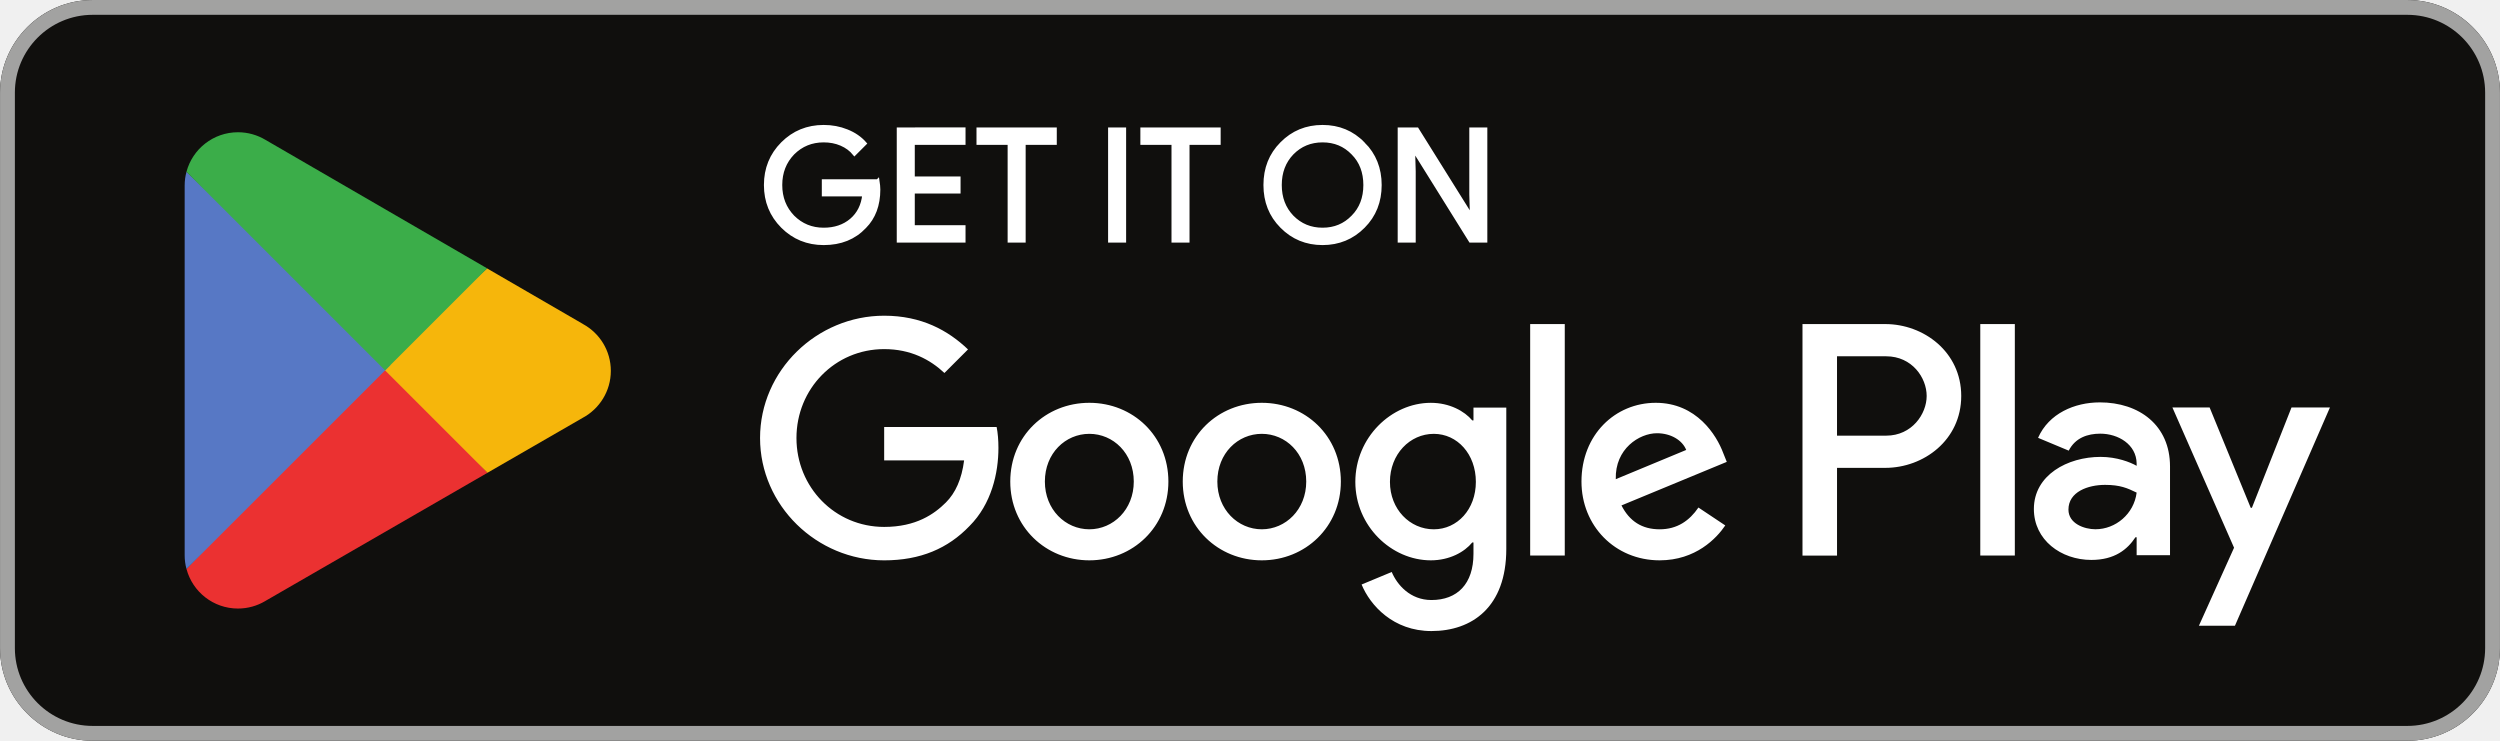
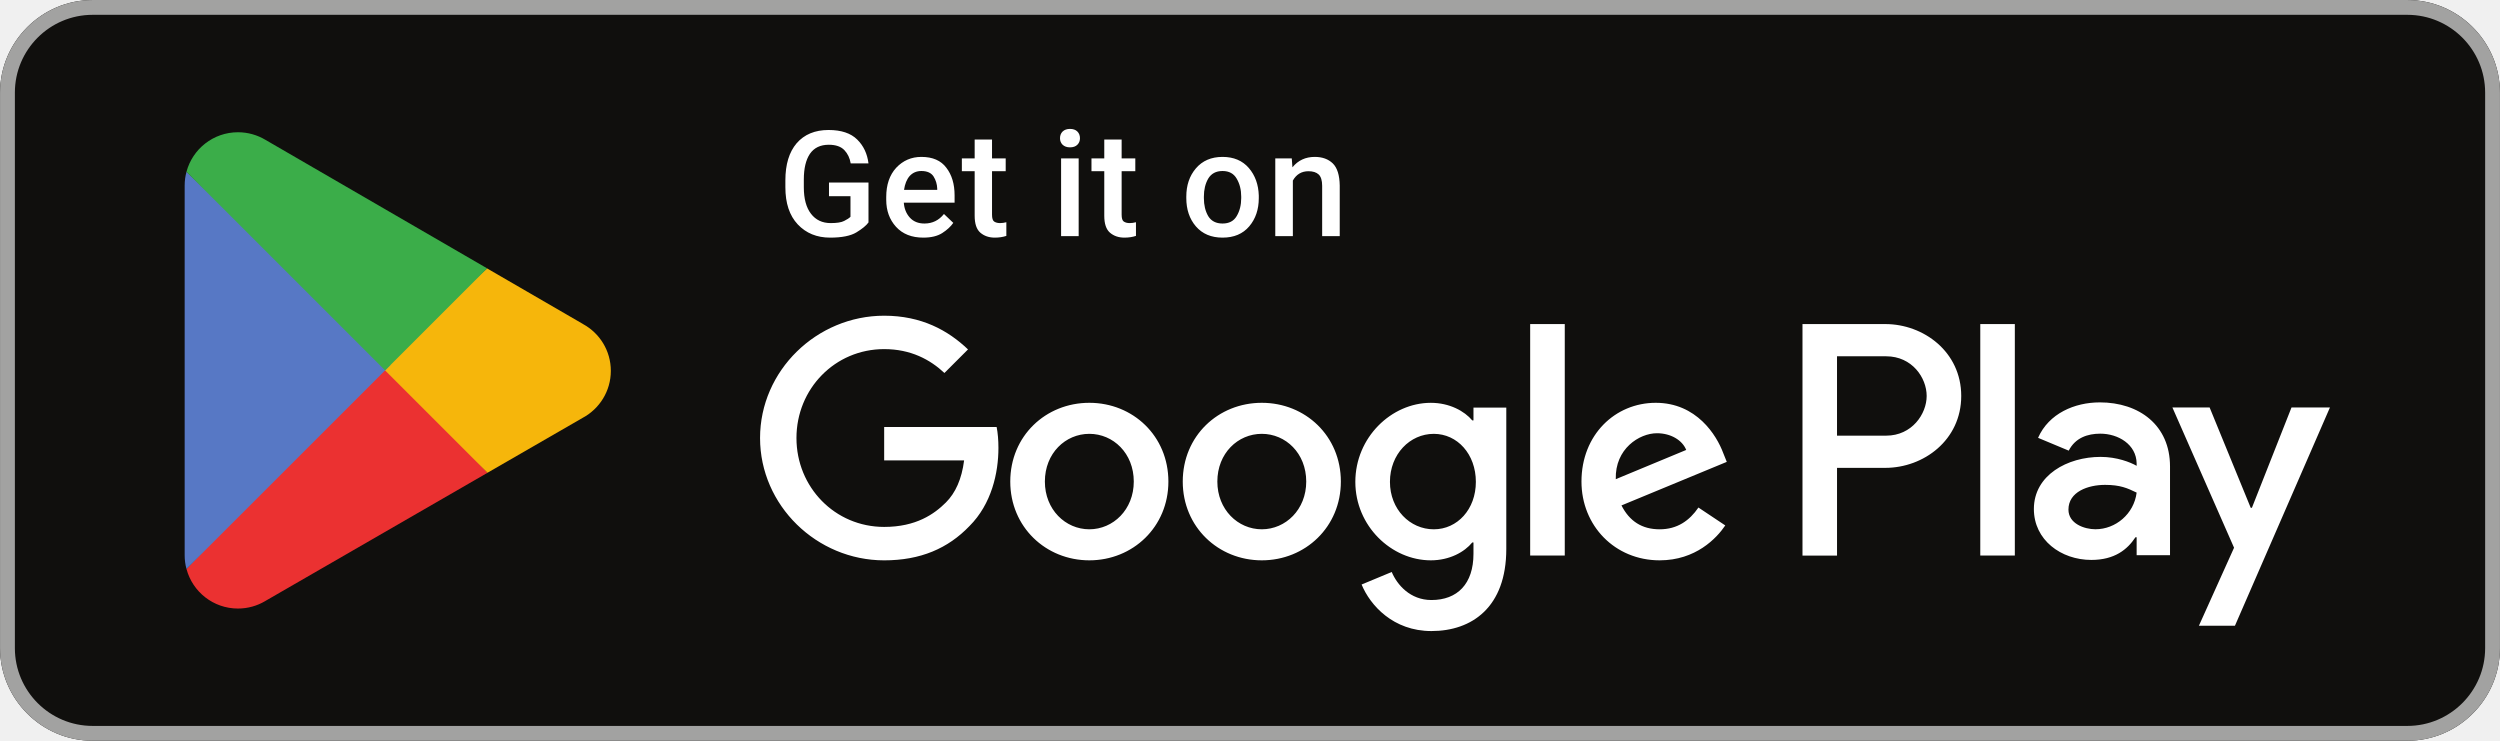
<svg xmlns="http://www.w3.org/2000/svg" id="svg51" width="180" height="53.333" version="1.1" viewBox="0 0 180 53.333" xml:space="preserve">
  <path id="path11" d="m173.33 53.333h-166.66c-3.667 0-6.667-3-6.667-6.667v-39.999c0-3.667 3-6.667 6.667-6.667h166.66c3.667 0 6.667 3 6.667 6.667v39.999c0 3.667-3 6.667-6.667 6.667" fill="#100f0d" stroke-width=".133" />
  <path id="path13" d="m173.33 1e-3h-166.66c-3.667 0-6.667 3-6.667 6.667v39.999c0 3.667 3 6.667 6.667 6.667h166.66c3.667 0 6.667-3 6.667-6.667v-39.999c0-3.667-3-6.667-6.667-6.667zm0 1.066c3.088 0 5.6 2.513 5.6 5.6v39.999c0 3.088-2.512 5.6-5.6 5.6h-166.66c-3.088 0-5.599-2.513-5.599-5.6v-39.999c0-3.088 2.511-5.6 5.599-5.6h166.66" fill="#a2a2a1" stroke-width=".133" />
  <path id="path35" d="m142.58 40h2.488v-16.669h-2.488zm22.409-10.664-2.852 7.226h-0.085l-2.96-7.226h-2.68l4.44 10.1-2.532 5.619h2.595l6.841-15.718zm-14.11 8.771c-0.813 0-1.951-0.408-1.951-1.416 0-1.286 1.416-1.78 2.637-1.78 1.093 0 1.609 0.235 2.273 0.557-0.193 1.544-1.523 2.638-2.96 2.638zm0.301-9.135c-1.801 0-3.667 0.794-4.439 2.552l2.208 0.922c0.472-0.922 1.351-1.222 2.273-1.222 1.287 0 2.595 0.771 2.616 2.144v0.171c-0.451-0.257-1.416-0.643-2.595-0.643-2.381 0-4.804 1.308-4.804 3.752 0 2.23 1.952 3.667 4.139 3.667 1.672 0 2.596-0.751 3.173-1.63h0.087v1.287h2.403v-6.391c0-2.959-2.211-4.61-5.061-4.61zm-15.376 2.394h-3.539v-5.713h3.539c1.86 0 2.916 1.54 2.916 2.857 0 1.292-1.056 2.857-2.916 2.857zm-0.064-8.034h-5.961v16.669h2.487v-6.315h3.475c2.757 0 5.468-1.996 5.468-5.176 0-3.18-2.711-5.177-5.468-5.177zm-32.507 14.778c-1.719 0-3.157-1.44-3.157-3.415 0-1.998 1.438-3.458 3.157-3.458 1.697 0 3.029 1.46 3.029 3.458 0 1.975-1.332 3.415-3.029 3.415zm2.857-7.84h-0.086c-0.558-0.666-1.633-1.267-2.985-1.267-2.836 0-5.435 2.492-5.435 5.692 0 3.179 2.599 5.649 5.435 5.649 1.353 0 2.427-0.602 2.985-1.288h0.086v0.816c0 2.17-1.16 3.33-3.029 3.33-1.524 0-2.47-1.095-2.857-2.019l-2.169 0.902c0.622 1.503 2.276 3.351 5.026 3.351 2.922 0 5.392-1.719 5.392-5.908v-10.181h-2.363zm4.082 9.73h2.491v-16.669h-2.491zm6.164-5.499c-0.064-2.191 1.698-3.308 2.965-3.308 0.989 0 1.825 0.494 2.106 1.203zm7.733-1.891c-0.472-1.267-1.911-3.608-4.854-3.608-2.922 0-5.349 2.298-5.349 5.671 0 3.179 2.406 5.671 5.628 5.671 2.599 0 4.103-1.589 4.726-2.513l-1.933-1.289c-0.645 0.945-1.525 1.568-2.793 1.568-1.267 0-2.169-0.58-2.748-1.719l7.582-3.136zm-60.409-1.868v2.406h5.756c-0.172 1.353-0.623 2.341-1.31 3.029-0.838 0.837-2.148 1.761-4.446 1.761-3.544 0-6.315-2.857-6.315-6.401s2.771-6.401 6.315-6.401c1.912 0 3.308 0.752 4.339 1.719l1.697-1.697c-1.44-1.375-3.351-2.427-6.036-2.427-4.855 0-8.936 3.952-8.936 8.807 0 4.854 4.081 8.807 8.936 8.807 2.62 0 4.597-0.859 6.143-2.47 1.59-1.59 2.084-3.823 2.084-5.628 0-0.558-0.043-1.073-0.129-1.503zm14.772 7.367c-1.719 0-3.201-1.418-3.201-3.437 0-2.041 1.482-3.436 3.201-3.436 1.718 0 3.2 1.396 3.2 3.436 0 2.019-1.482 3.437-3.2 3.437zm0-9.107c-3.137 0-5.693 2.384-5.693 5.671 0 3.265 2.556 5.671 5.693 5.671 3.136 0 5.692-2.406 5.692-5.671 0-3.287-2.556-5.671-5.692-5.671zm12.417 9.107c-1.718 0-3.2-1.418-3.2-3.437 0-2.041 1.483-3.436 3.2-3.436 1.719 0 3.2 1.396 3.2 3.436 0 2.019-1.482 3.437-3.2 3.437zm0-9.107c-3.136 0-5.691 2.384-5.691 5.671 0 3.265 2.556 5.671 5.691 5.671 3.137 0 5.693-2.406 5.693-5.671 0-3.287-2.556-5.671-5.693-5.671" fill="#fff" stroke-width=".133" />
  <path id="path37" d="m27.622 25.899-14.194 15.066c5.34e-4 0.003 0.002 0.006 0.002 0.009 0.435 1.636 1.93 2.841 3.703 2.841 0.709 0 1.375-0.192 1.945-0.528l0.045-0.027 15.978-9.22-7.479-8.141" fill="#eb3131" stroke-width=".133" />
  <path id="path39" d="m41.983 23.334-0.014-0.009-6.898-3.999-7.772 6.916 7.799 7.798 6.862-3.959c1.203-0.649 2.02-1.918 2.02-3.38 0-1.452-0.806-2.714-1.997-3.365" fill="#f6b60b" stroke-width=".133" />
  <path id="path41" d="m13.426 12.37c-0.085 0.315-0.13 0.644-0.13 0.987v26.623c0 0.342 0.044 0.672 0.131 0.986l14.684-14.681-14.684-13.914" fill="#5778c5" stroke-width=".133" />
  <path id="path43" d="m27.727 26.668 7.347-7.345-15.96-9.253c-0.58-0.347-1.257-0.548-1.982-0.548-1.773 0-3.27 1.207-3.705 2.845-5.34e-4 0.002-5.34e-4 0.003-5.34e-4 0.004l14.3 14.298" fill="#3bad49" stroke-width=".133" />
-   <path id="path33" d="m63.193 13.042h-3.889v0.963h2.915c-0.079 0.785-0.392 1.402-0.919 1.85-0.527 0.448-1.2 0.673-1.996 0.673-0.873 0-1.613-0.304-2.219-0.908-0.594-0.617-0.896-1.379-0.896-2.298 0-0.919 0.302-1.681 0.896-2.298 0.606-0.604 1.346-0.906 2.219-0.906 0.448 0 0.875 0.077 1.267 0.246 0.392 0.169 0.706 0.404 0.952 0.706l0.74-0.74c-0.335-0.381-0.76-0.673-1.288-0.885-0.527-0.213-1.077-0.315-1.671-0.315-1.165 0-2.152 0.404-2.958 1.21-0.806 0.808-1.21 1.804-1.21 2.981 0 1.177 0.404 2.175 1.21 2.981 0.806 0.806 1.794 1.21 2.958 1.21 1.223 0 2.198-0.392 2.948-1.188 0.66-0.662 0.998-1.558 0.998-2.679 0-0.19-0.023-0.392-0.056-0.604zm1.507-3.733v8.025h4.685v-0.985h-3.654v-2.546h3.296v-0.963h-3.296v-2.544h3.654v-0.988zm11.255 0.988v-0.988h-5.514v0.988h2.242v7.037h1.031v-7.037zm4.992-0.988h-1.031v8.025h1.031zm6.807 0.988v-0.988h-5.514v0.988h2.241v7.037h1.031v-7.037zm10.406 0.056c-0.796-0.819-1.771-1.223-2.935-1.223-1.167 0-2.142 0.404-2.937 1.21-0.796 0.796-1.187 1.794-1.187 2.981s0.392 2.185 1.187 2.981c0.796 0.806 1.771 1.21 2.937 1.21 1.154 0 2.139-0.404 2.935-1.21 0.796-0.796 1.187-1.794 1.187-2.981 0-1.177-0.392-2.173-1.187-2.969zm-5.133 0.671c0.594-0.604 1.323-0.906 2.198-0.906 0.873 0 1.602 0.302 2.185 0.906 0.594 0.594 0.885 1.369 0.885 2.298 0 0.931-0.292 1.704-0.885 2.298-0.583 0.604-1.312 0.908-2.185 0.908-0.875 0-1.604-0.304-2.198-0.908-0.581-0.606-0.873-1.367-0.873-2.298 0-0.929 0.292-1.692 0.873-2.298zm8.771 1.312-0.044-1.548h0.044l4.079 6.546h1.077v-8.025h-1.031v4.696l0.044 1.548h-0.044l-3.9-6.244h-1.256v8.025h1.031z" fill="#fff" stroke="#fff" stroke-miterlimit="10" stroke-width=".267" />
+   <text x="56" y="17" fill="#fff" font-family="Roboto, 'Helvetica Neue', Arial, sans-serif" font-size="10.6" font-weight="500" letter-spacing=".15">Get it on</text>
</svg>
